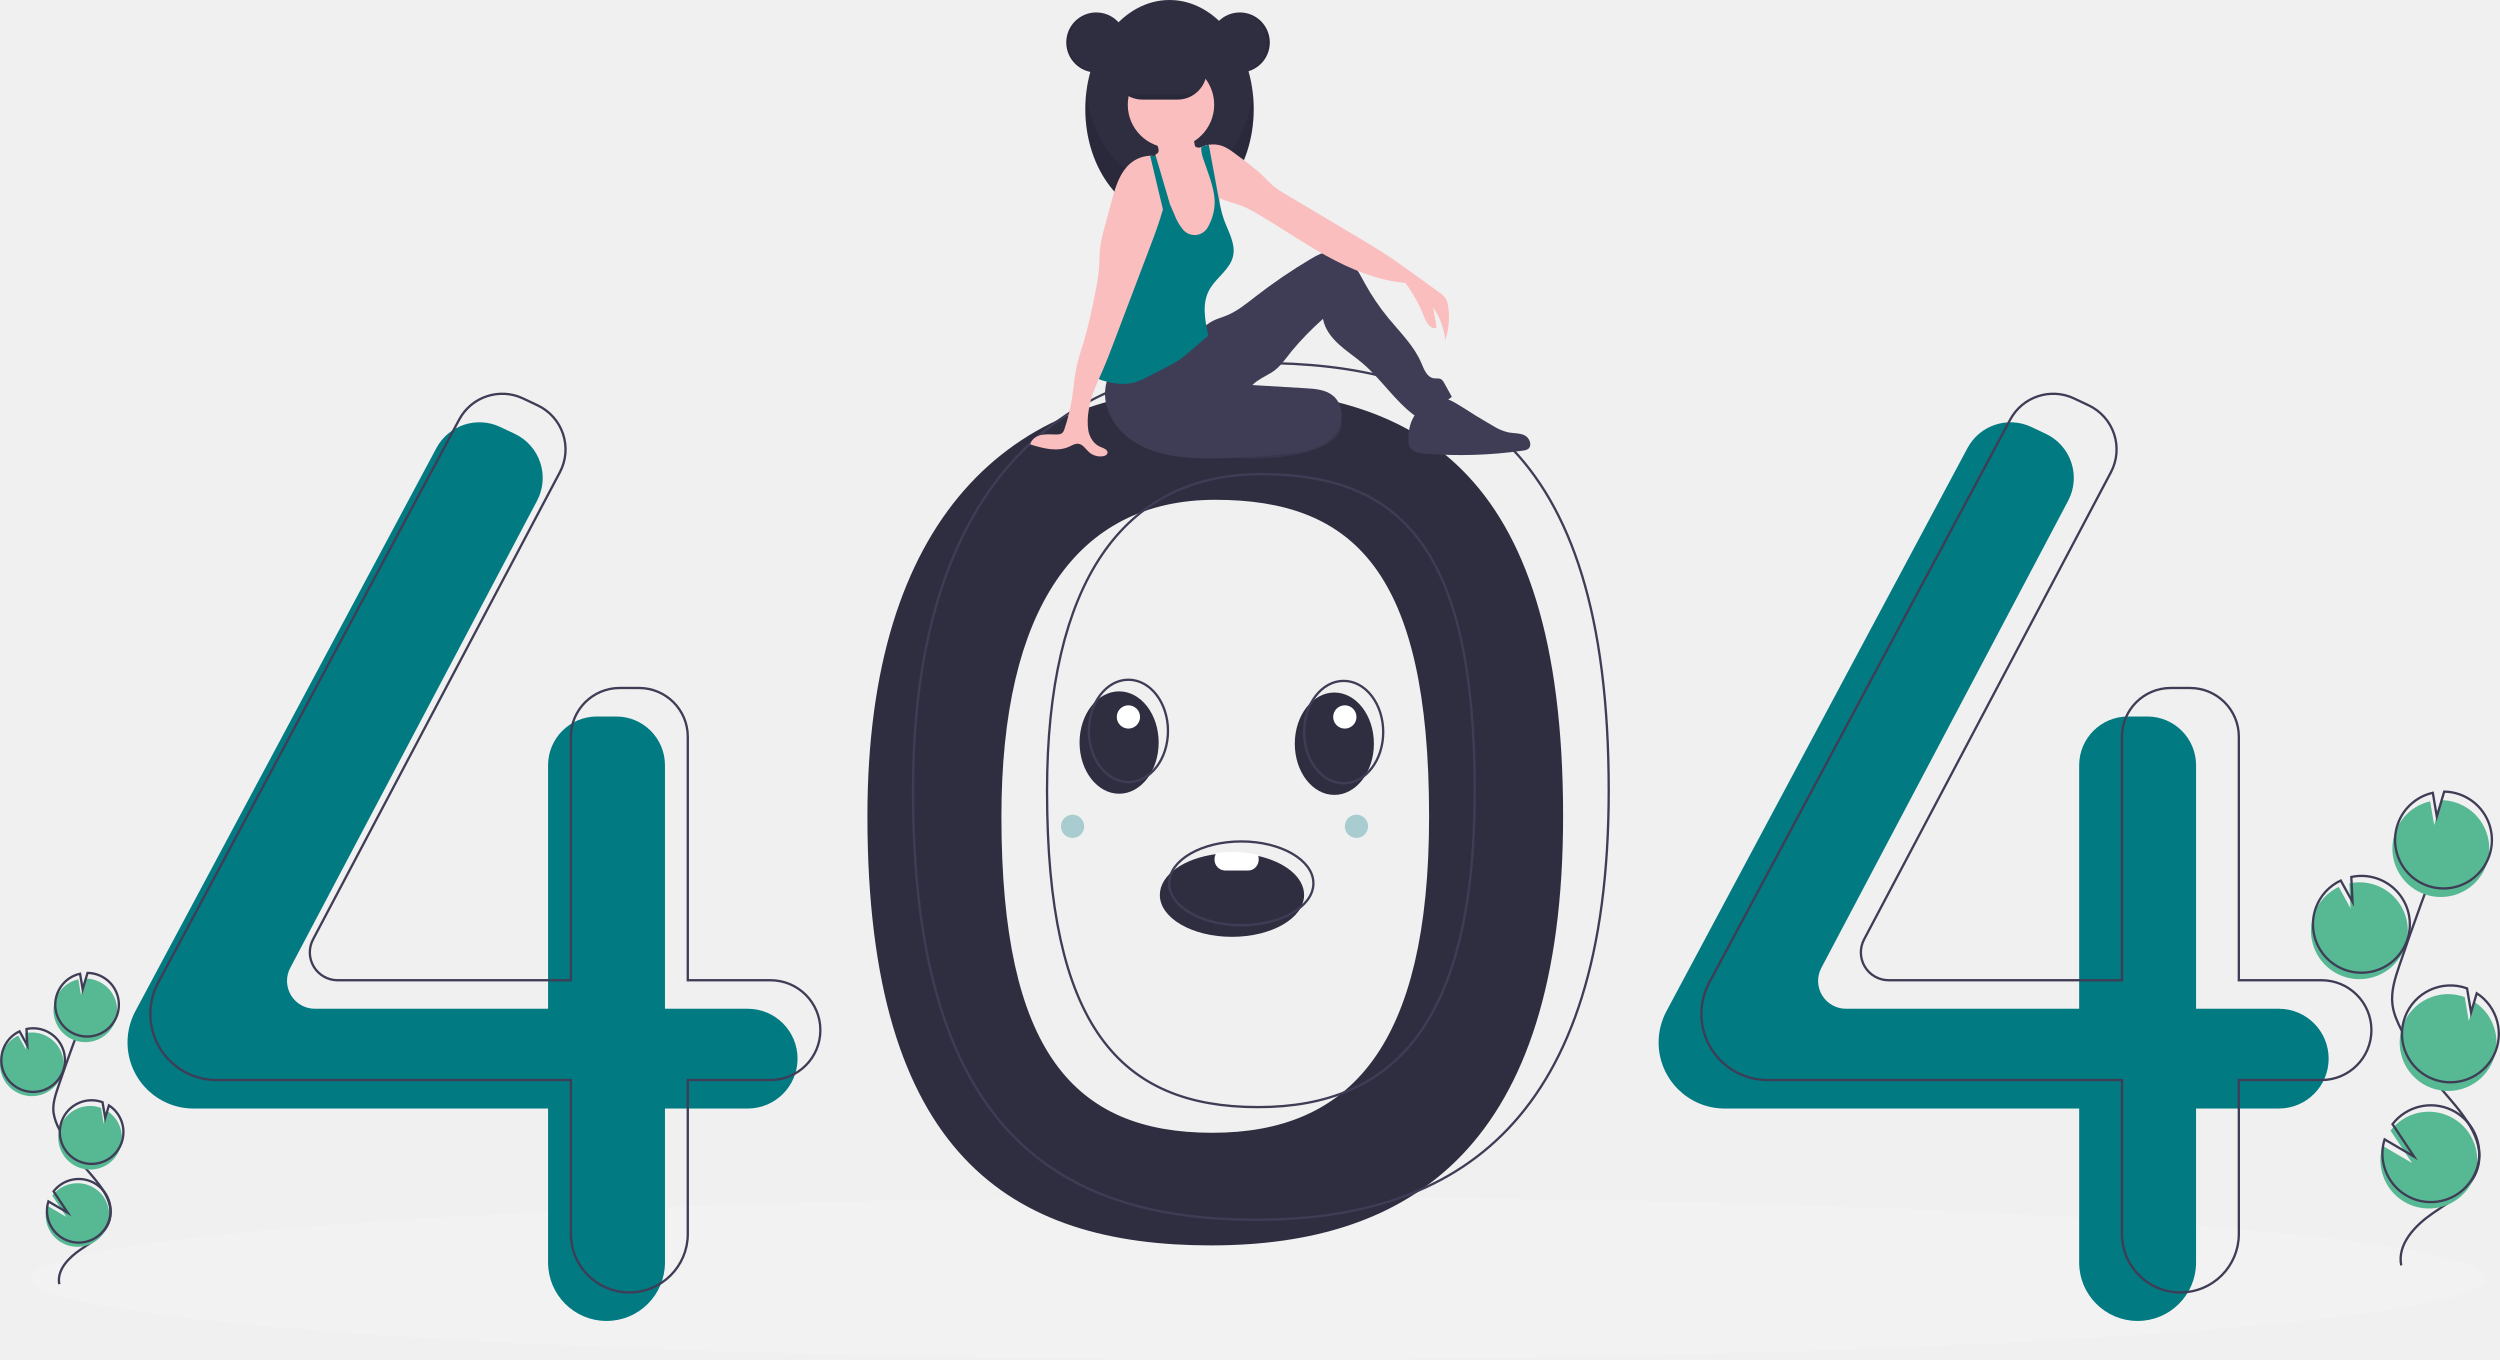
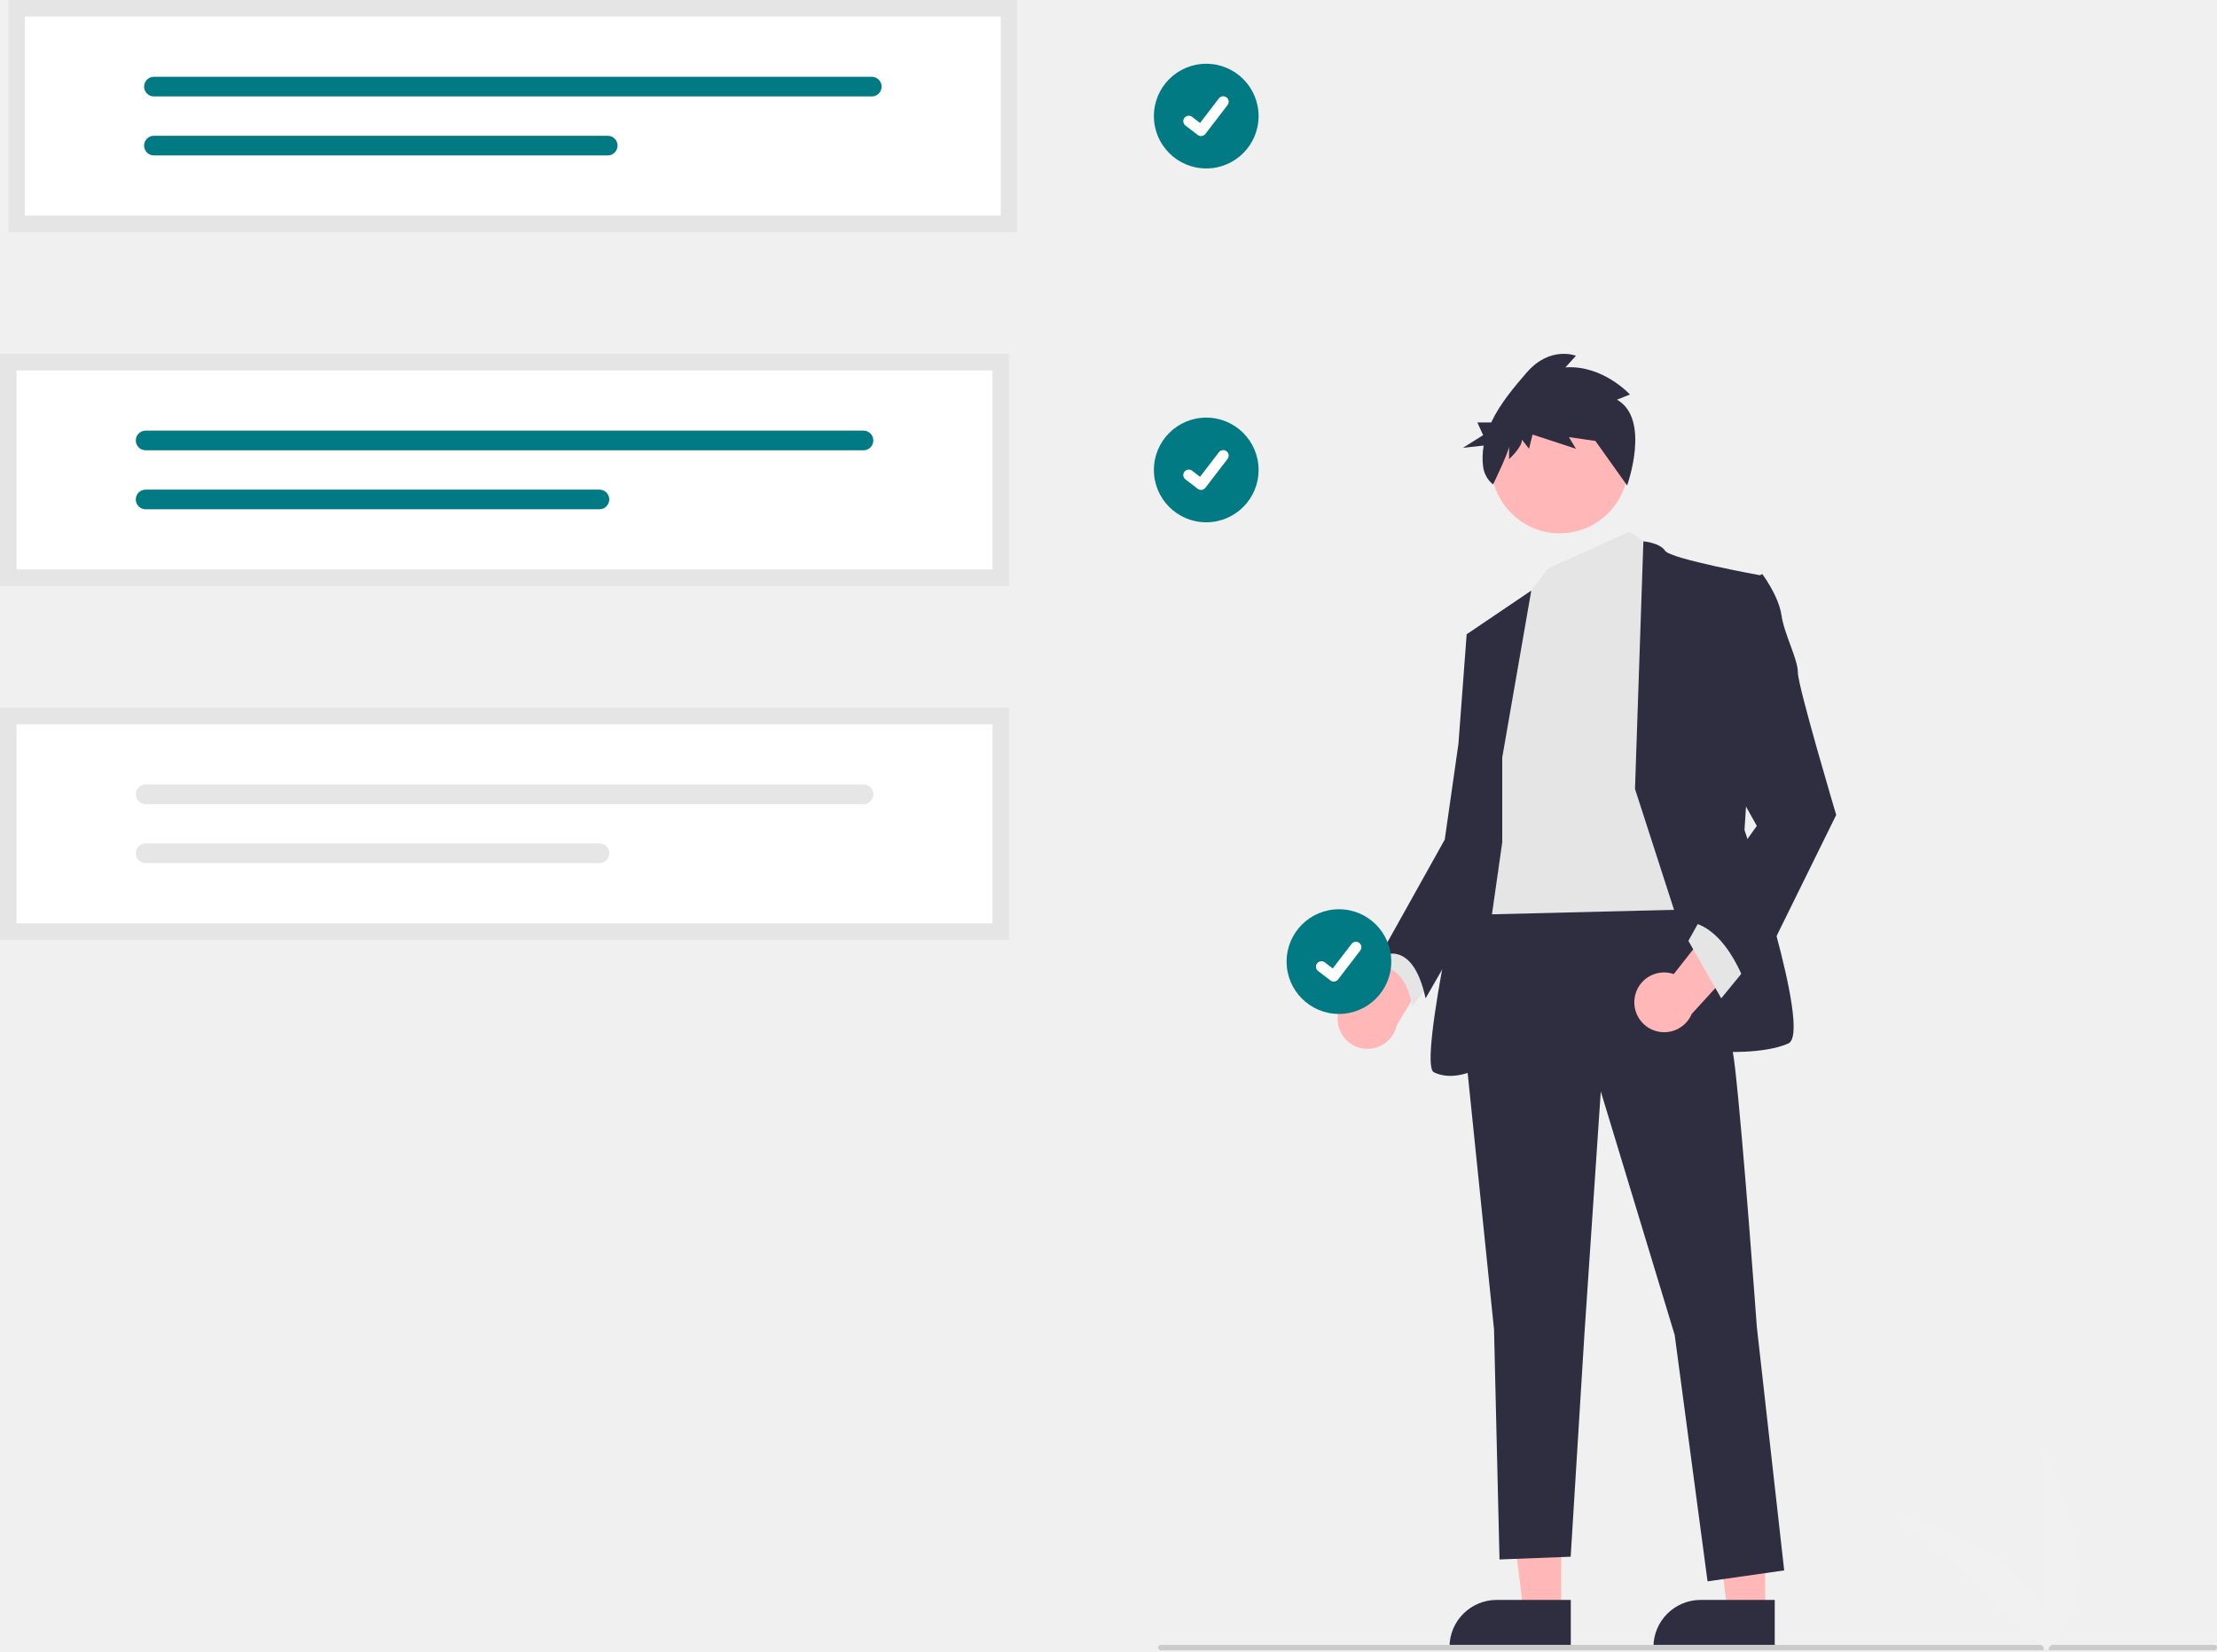
- <svg xmlns="http://www.w3.org/2000/svg" id="fd59ce54-f850-4dfc-bc34-dd7d379d600e" data-name="Layer 1" width="1074.392" height="584.231" viewBox="0 0 1074.392 584.231">
-   <ellipse cx="540.643" cy="549.309" rx="527.5" ry="34.922" fill="#f2f2f2" />
-   <path d="M583.48,324.894c-85.944,0-147.651,55.139-147.651,183.798,0,145.813,61.707,184.411,147.651,184.411s151.327-42.274,151.327-184.411C734.807,356.753,669.424,324.894,583.48,324.894Zm.565,319.808c-59.527,0-90.626-34.923-90.626-135.916,0-89.112,32.372-136.105,91.899-136.105s91.899,30.868,91.899,136.105C677.217,607.234,643.572,644.703,584.045,644.703Z" transform="translate(-63.054 -157.8845)" fill="#2f2e41" />
-   <path d="M384.365,591.401H348.831V486.762A20.956,20.956,0,0,0,327.875,465.806h-8.326a20.956,20.956,0,0,0-20.956,20.956V591.401H198.363a11.963,11.963,0,0,1-10.578-17.552l106.082-200.78A20.956,20.956,0,0,0,284.287,344.33l-6.262-2.957a20.956,20.956,0,0,0-27.429,9.07L121.214,592.475a28.416,28.416,0,0,0-3.356,13.396v0a28.416,28.416,0,0,0,28.416,28.416H298.593v66.167a25.119,25.119,0,0,0,25.119,25.119h0a25.119,25.119,0,0,0,25.119-25.119V634.287h35.534a21.443,21.443,0,0,0,21.443-21.443v0A21.443,21.443,0,0,0,384.365,591.401Z" transform="translate(-63.054 -157.8845)" fill="#017a82" />
-   <path d="M1042.362,591.401h-35.534V486.762A20.956,20.956,0,0,0,985.872,465.806h-8.326a20.956,20.956,0,0,0-20.956,20.956V591.401H856.359a11.963,11.963,0,0,1-10.578-17.552L951.864,373.069A20.956,20.956,0,0,0,942.284,344.33l-6.262-2.957a20.956,20.956,0,0,0-27.429,9.07L779.211,592.475a28.416,28.416,0,0,0-3.356,13.396v0a28.416,28.416,0,0,0,28.416,28.416H956.589v66.167a25.119,25.119,0,0,0,25.119,25.119h0a25.119,25.119,0,0,0,25.119-25.119V634.287h35.534a21.443,21.443,0,0,0,21.443-21.443v0A21.443,21.443,0,0,0,1042.362,591.401Z" transform="translate(-63.054 -157.8845)" fill="#017a82" />
-   <path d="M394.168,579.148H358.634V474.509a20.956,20.956,0,0,0-20.956-20.956h-8.326a20.956,20.956,0,0,0-20.956,20.956V579.148H208.165a11.963,11.963,0,0,1-10.578-17.552L303.67,360.816a20.956,20.956,0,0,0-9.58-28.739l-6.262-2.957a20.956,20.956,0,0,0-27.429,9.07L131.017,580.222a28.416,28.416,0,0,0-3.356,13.396v0a28.416,28.416,0,0,0,28.416,28.416H308.395v66.167a25.119,25.119,0,0,0,25.119,25.119h0a25.119,25.119,0,0,0,25.119-25.119V622.034h35.534a21.443,21.443,0,0,0,21.443-21.443v0A21.443,21.443,0,0,0,394.168,579.148Z" transform="translate(-63.054 -157.8845)" fill="none" stroke="#3f3d56" stroke-miterlimit="10" />
-   <path d="M1060.742,579.148h-35.534V474.509a20.956,20.956,0,0,0-20.956-20.956H995.925a20.956,20.956,0,0,0-20.956,20.956V579.148H874.739a11.963,11.963,0,0,1-10.578-17.552L970.244,360.816a20.956,20.956,0,0,0-9.58-28.739l-6.262-2.957a20.956,20.956,0,0,0-27.429,9.07L797.59,580.222a28.416,28.416,0,0,0-3.356,13.396v0a28.416,28.416,0,0,0,28.416,28.416H974.969v66.167a25.119,25.119,0,0,0,25.119,25.119h0a25.119,25.119,0,0,0,25.119-25.119V622.034h35.534a21.443,21.443,0,0,0,21.443-21.443v0A21.443,21.443,0,0,0,1060.742,579.148Z" transform="translate(-63.054 -157.8845)" fill="none" stroke="#3f3d56" stroke-miterlimit="10" />
-   <path d="M603.085,313.866c-85.944,0-147.651,55.139-147.651,183.798,0,145.813,61.707,184.411,147.651,184.411s151.327-42.274,151.327-184.411C754.412,345.725,689.029,313.866,603.085,313.866Zm.565,319.808c-59.527,0-90.626-34.923-90.626-135.916,0-89.112,32.372-136.105,91.899-136.105s91.899,30.868,91.899,136.105C696.822,596.206,663.177,633.675,603.65,633.675Z" transform="translate(-63.054 -157.8845)" fill="none" stroke="#3f3d56" stroke-miterlimit="10" />
-   <circle cx="471.141" cy="18.25" r="12.901" fill="#2f2e41" />
-   <ellipse cx="502.607" cy="46.885" rx="36.186" ry="46.885" fill="#2f2e41" />
-   <path d="M565.661,237.494c-18.128,0-33.141-17.271-35.776-39.805a60.976,60.976,0,0,0-.41,7.08c0,25.894,16.201,46.885,36.186,46.885s36.186-20.991,36.186-46.885a60.976,60.976,0,0,0-.41-7.08C598.803,220.224,583.789,237.494,565.661,237.494Z" transform="translate(-63.054 -157.8845)" opacity="0.1" />
-   <path d="M639.296,342.073c-.777,3.193-4.128,5.751-7.839,7.538-7.802,3.757-17.425,4.878-26.76,5.254a45.176,45.176,0,0,1-7.144-.132,20.537,20.537,0,0,1-12.251-5.631,1.681,1.681,0,0,1,.044-2.844c4.969-5.459,13.262-8.806,21.616-11.216,6.334-1.827,17.381-6.561,24.29-5.922C637.944,329.739,640.277,338.041,639.296,342.073Z" transform="translate(-63.054 -157.8845)" fill="#3f3d56" />
-   <path d="M639.296,342.073c-.777,3.193-4.128,5.751-7.839,7.538-7.802,3.757-17.425,4.878-26.76,5.254a45.176,45.176,0,0,1-7.144-.132,20.537,20.537,0,0,1-12.251-5.631,1.681,1.681,0,0,1,.044-2.844c4.969-5.459,13.262-8.806,21.616-11.216,6.334-1.827,17.381-6.561,24.29-5.922C637.944,329.739,640.277,338.041,639.296,342.073Z" transform="translate(-63.054 -157.8845)" opacity="0.1" />
-   <path d="M540.098,318.206a19.77,19.77,0,0,0-1.199,15.075,26.339,26.339,0,0,0,8.829,12.497c10.095,8.092,23.988,9.205,36.925,9.093a284.649,284.649,0,0,0,33.905-2.324,40.538,40.538,0,0,0,11.001-2.554c4.222-1.827,7.933-5.178,9.436-9.526s.436-9.672-3.134-12.574c-3.137-2.55-7.463-2.9-11.498-3.143l-23.088-1.387c2.281-2.308,5.318-3.614,8.096-5.292,3.685-2.226,6.134-5.965,8.813-9.335a129.001,129.001,0,0,1,13.439-13.817c.751,4.31,3.478,7.85,6.687,10.824s6.908,5.368,10.244,8.2c8.079,6.858,13.896,16.167,22.392,22.5a43.829,43.829,0,0,0,16.049-8.012l-3.302-5.981a3.94,3.94,0,0,0-1.245-1.553c-.935-.575-2.14-.279-3.225-.441-2.901-.435-4.168-3.784-5.306-6.487-3.125-7.422-9.108-13.18-14.218-19.404a98.009,98.009,0,0,1-9.996-14.723c-1.717-3.102-3.288-6.331-5.617-9.003s-5.594-4.773-9.139-4.781c-3.132-.007-6.021,1.584-8.714,3.183a230.477,230.477,0,0,0-23.63,16.099c-3.944,3.062-7.863,6.296-12.489,8.174-1.947.79-4,1.331-5.869,2.292-3.273,1.684-5.757,4.534-8.431,7.064C566.277,311.892,553.219,317.738,540.098,318.206Z" transform="translate(-63.054 -157.8845)" fill="#3f3d56" />
-   <path d="M588.374,253.983a23.774,23.774,0,0,1-1.734,8.033,10.045,10.045,0,0,1-5.768,5.573,12.375,12.375,0,0,1-5.623.182,10.882,10.882,0,0,1-4.582-1.561c-2.165-1.488-3.244-4.144-3.637-6.743-.393-2.596-.217-5.249-.469-7.863a42.944,42.944,0,0,0-1.202-6.255c-.17-.683-.343-1.362-.513-2.042-.167-.68-.33-1.359-.481-2.039-.138-.639-.267-1.281-.378-1.926-.091-.544-.173-1.092-.233-1.643a18.423,18.423,0,0,0-.809-4.811,14.607,14.607,0,0,0-1.687-2.854c-.286-.409-.563-.818-.818-1.243a5.89,5.89,0,0,1-.972-3.748,3.286,3.286,0,0,1,.148-.601c.025-.076.053-.151.085-.223A1.802,1.802,0,0,0,560.932,223.07a3.433,3.433,0,0,0-.148-1.778,11.318,11.318,0,0,0-.96-2.288c-.264-.478-1.161-1.34-1.167-1.888-.013-1.101,2.14-1.989,3.011-2.423a16.796,16.796,0,0,1,8.597-1.743c1.904.129,3.968.714,5.019,2.31.944,1.438.818,3.301,1.221,4.972a1.471,1.471,0,0,0,.299.664,1.341,1.341,0,0,0,.739.34,4.549,4.549,0,0,0,1.416.057h.003a2.931,2.931,0,0,0,.371-.054,4.957,4.957,0,0,0,2.033-.878q.585-.156,1.18-.255a.251.251,0,0,0,.047-.009c1.576,4.975,1.781,10.308,3.071,15.374.639,2.52,1.554,5.009,1.683,7.602.009.113.013.23.016.346.019.834-.047,1.674-.013,2.505a6.981,6.981,0,0,0,.126,1.114,15.611,15.611,0,0,0,.525,1.743l.009.028c.06.183.116.368.164.554.035.135.066.267.091.403l.003.009A14.938,14.938,0,0,1,588.374,253.983Z" transform="translate(-63.054 -157.8845)" fill="#fbbebe" />
-   <circle cx="503.237" cy="44.997" r="18.565" fill="#fbbebe" />
-   <path d="M684.157,304.033a30.445,30.445,0,0,0-5.236-14.103q.722,4.295,1.447,8.587a3.214,3.214,0,0,1-3.367-1.035,10.337,10.337,0,0,1-1.765-3.276,67.466,67.466,0,0,0-8.21-14.736c-11.819-.985-23.502-5.884-33.896-11.595-10.396-5.708-20.126-12.552-30.384-18.502a43.573,43.573,0,0,0-5.544-2.832c-3.21-1.287-6.812-1.954-9.855-3.468-.204-.101-.409-.208-.61-.318a12.578,12.578,0,0,1-1.945-1.306,10.344,10.344,0,0,1-.931-.856,20.351,20.351,0,0,1-3.559-5.953c-1.633-3.612-2.215-7.97-3.845-11.583a11.203,11.203,0,0,1,2.502-1.765h.003c.132-.069.264-.135.4-.198a11.94,11.94,0,0,1,2.004-.733q.585-.156,1.18-.255a.251.251,0,0,0,.047-.009,11.566,11.566,0,0,1,5.491.434c2.587.875,4.767,2.621,6.941,4.273a114.02,114.02,0,0,1,10.148,8.049c1.794,1.718,3.43,3.606,5.359,5.167a42.144,42.144,0,0,0,5.057,3.351q15.656,9.327,31.315,18.65c3.534,2.105,7.07,4.21,10.526,6.438,5.249,3.386,10.308,7.055,15.365,10.721q4.47,3.238,8.936,6.479a9.728,9.728,0,0,1,2.533,2.341,8.472,8.472,0,0,1,1.123,3.433A31.387,31.387,0,0,1,684.157,304.033Z" transform="translate(-63.054 -157.8845)" fill="#fbbebe" />
-   <path d="M592.977,267.944c-1.252,5.617-6.929,9.012-9.896,13.946-3.688,6.123-2.184,13.241-.799,20.255q-3.795,3.271-7.593,6.542c-1.397,1.199-2.794,2.404-4.298,3.464a57.351,57.351,0,0,1-6.86,3.94q-3.361,1.728-6.721,3.458a32.128,32.128,0,0,1-6.58,2.788c-4.415,1.133-9.103.34-13.471-.972a6.088,6.088,0,0,1-1.473-.601,2.394,2.394,0,0,1-.699-.632,3.911,3.911,0,0,1-.444-2.539c.444-7.351,2.24-14.547,4.031-21.69a85.26,85.26,0,0,1,3.848-12.577,85.077,85.077,0,0,1,5.415-10.151,68.368,68.368,0,0,1,7.929-11.514,18.479,18.479,0,0,0,3.675-4.739c1.117-2.549.686-5.472.913-8.247a17.148,17.148,0,0,1,1.633-6.007v-.003a17.093,17.093,0,0,1,1.743-2.882q.458,1.067.916,2.13.302.699.598,1.394.387.897.768,1.787,1.1,2.558,2.196,5.113a21.59,21.59,0,0,0,3.335,5.944,6.499,6.499,0,0,0,11.123-.853,21.261,21.261,0,0,0,2.272-6.013,19.215,19.215,0,0,0,.252-7.835c-.758-5.009-2.889-10.126-4.437-14.78a14.945,14.945,0,0,1-1.079-4.871,3.351,3.351,0,0,1,.057-.56c.009-.047.019-.098.028-.145a11.94,11.94,0,0,1,2.004-.733q.585-.156,1.18-.255,2.044,11.064,4.094,22.127c.032.173.066.346.098.522.195,1.057.393,2.115.614,3.169.198.957.412,1.91.651,2.857l.009.028c.082.321.167.639.255.957l.003.009c.242.868.513,1.731.818,2.58C590.938,257.475,594.164,262.629,592.977,267.944Z" transform="translate(-63.054 -157.8845)" fill="#017a82" />
-   <path d="M668.321,346.877a6.583,6.583,0,0,0,.61,3.143c1.162,2.124,3.95,2.606,6.362,2.805a188.377,188.377,0,0,0,42.266-1.288,4.886,4.886,0,0,0,2.151-.668c1.99-1.395.763-4.795-1.41-5.884s-4.751-.826-7.135-1.297a22.479,22.479,0,0,1-6.678-2.896q-7.252-4.167-14.293-8.688c-2.795-1.795-6.093-3.71-9.24-2.646C672.43,332.343,668.265,337.681,668.321,346.877Z" transform="translate(-63.054 -157.8845)" fill="#3f3d56" />
-   <path d="M564.437,240.874v.003c-.022.132-.044.261-.072.39-.035.214-.076.431-.116.645-.39,1.998-.868,3.987-1.419,5.963-1.51,5.459-3.534,10.831-5.541,16.123q-8.081,21.287-16.164,42.577c-1.359,3.575-2.716,7.152-4.261,10.654-.516,1.167-1.048,2.344-1.576,3.534-1.894,4.257-3.713,8.653-4.317,13.184a27.45,27.45,0,0,0-.192,9.04c.604,2.97,2.407,5.872,5.23,6.97,1.378.538,3.351,1.259,2.974,2.69-.204.787-1.098,1.171-1.901,1.303a7.312,7.312,0,0,1-5.966-1.718c-1.507-1.337-2.665-3.417-4.67-3.641-1.388-.151-2.665.68-3.936,1.262-5.186,2.369-11.227.711-16.674-.972.428-2.206,2.643-3.66,4.843-4.1,2.199-.444,4.474-.129,6.718-.189a3.51,3.51,0,0,0,2.042-.525,3.705,3.705,0,0,0,1.101-1.882,78.964,78.964,0,0,0,3.213-13.147c.724-4.666,1.026-9.405,2.058-14.015.802-3.597,2.042-7.08,3.106-10.61a224.682,224.682,0,0,0,5.06-22.077,78.02,78.02,0,0,0,1.425-9.368c.179-2.612.094-5.236.346-7.838a60.888,60.888,0,0,1,2.111-9.997q1.444-5.348,2.885-10.689c1.425-5.271,2.955-10.746,6.567-14.843a13.962,13.962,0,0,1,10.028-4.789,9.882,9.882,0,0,1,2.13.23c.116.028.233.057.349.088a8.634,8.634,0,0,1,2.174.9c1.114-.708,1.68-.459,2.42.632a6.973,6.973,0,0,1,.881,3.795A52.424,52.424,0,0,1,564.437,240.874Z" transform="translate(-63.054 -157.8845)" fill="#fbbebe" />
-   <path d="M565.661,245.046l-.047.047-.255.255-2.53,2.527-1.24-5.208-4.251-17.854a9.882,9.882,0,0,1,2.13.23,3.286,3.286,0,0,1,.148-.601l.201.689,1.441,4.902,2.728,9.308.45,1.532v.003Z" transform="translate(-63.054 -157.8845)" fill="#017a82" />
-   <path d="M581.715,188.087a12.582,12.582,0,0,1-3.7,8.896,12.314,12.314,0,0,1-1.36,1.176,12.528,12.528,0,0,1-7.536,2.524H554.023a12.59,12.59,0,0,1,0-25.18h15.096A12.629,12.629,0,0,1,581.715,188.087Z" transform="translate(-63.054 -157.8845)" fill="#2f2e41" />
-   <circle cx="532.815" cy="18.25" r="12.901" fill="#2f2e41" />
-   <path d="M595.554,163.234c-.158,0-.315.006-.472.012a12.898,12.898,0,0,1,0,25.778c.157.006.314.012.472.012a12.901,12.901,0,1,0,0-25.802Z" transform="translate(-63.054 -157.8845)" opacity="0.1" />
-   <path d="M534.195,163.234c.158,0,.315.006.472.012a12.898,12.898,0,0,0,0,25.778c-.157.006-.314.012-.472.012a12.901,12.901,0,0,1,0-25.802Z" transform="translate(-63.054 -157.8845)" opacity="0.1" />
-   <path d="M576.655,198.159a12.528,12.528,0,0,1-7.536,2.524H554.023a12.528,12.528,0,0,1-7.536-2.524Z" transform="translate(-63.054 -157.8845)" opacity="0.1" />
-   <path d="M674.14,291.64s3.252,9.372,6.229,6.876L677.996,286.267Z" transform="translate(-63.054 -157.8845)" fill="#fbbebe" />
-   <path d="M1069.918,577.434a20.813,20.813,0,1,0,2.772-39.915l.521,10.712-5.068-9.18a20.734,20.734,0,0,0-10.684,11.723,20.408,20.408,0,0,0-1.197,5.63A20.809,20.809,0,0,0,1069.918,577.434Z" transform="translate(-63.054 -157.8845)" fill="#57b894" />
-   <path d="M1094.995,701.678c-1.789-9.11,5.963-17.187,13.621-22.437s16.605-10.408,19.218-19.317c3.755-12.804-7.43-24.53-16.136-34.642a125.3,125.3,0,0,1-16.524-24.557c-1.811-3.533-3.476-7.225-3.952-11.166-.686-5.675,1.137-11.323,2.974-16.737q9.179-27.052,19.628-53.65" transform="translate(-63.054 -157.8845)" fill="none" stroke="#3f3d56" stroke-miterlimit="10" />
-   <path d="M1070.775,574.676a20.813,20.813,0,1,0,2.772-39.915l.521,10.712-5.068-9.18a20.734,20.734,0,0,0-10.684,11.723,20.408,20.408,0,0,0-1.197,5.63A20.809,20.809,0,0,0,1070.775,574.676Z" transform="translate(-63.054 -157.8845)" fill="none" stroke="#3f3d56" stroke-miterlimit="10" />
-   <path d="M1092.451,515.473a20.788,20.788,0,0,1,14.98-13.198l1.714,10.184,3.177-10.696a20.81,20.81,0,1,1-19.871,13.71Z" transform="translate(-63.054 -157.8845)" fill="#57b894" />
-   <path d="M1093.594,511.795a20.788,20.788,0,0,1,14.98-13.198l1.714,10.184,3.177-10.696a20.81,20.81,0,1,1-19.871,13.71Z" transform="translate(-63.054 -157.8845)" fill="none" stroke="#3f3d56" stroke-miterlimit="10" />
-   <path d="M1108.045,625.489a20.81,20.81,0,0,0,18.419-37.023l-2.441,8.219-1.731-10.304a.362.362,0,0,0-.053-.02,20.811,20.811,0,1,0-14.194,39.127Z" transform="translate(-63.054 -157.8845)" fill="#57b894" />
-   <path d="M1109.035,621.764a20.81,20.81,0,0,0,18.419-37.023l-2.441,8.219-1.731-10.304a.362.362,0,0,0-.053-.02,20.811,20.811,0,1,0-14.194,39.127Z" transform="translate(-63.054 -157.8845)" fill="none" stroke="#3f3d56" stroke-miterlimit="10" />
-   <path d="M1086.378,660.051a20.801,20.801,0,1,0,4.011-16.297l9.273,13.957-12.67-7.408A20.616,20.616,0,0,0,1086.378,660.051Z" transform="translate(-63.054 -157.8845)" fill="#57b894" />
-   <path d="M1087.235,657.294a20.801,20.801,0,1,0,4.011-16.297l9.273,13.957-12.67-7.408A20.616,20.616,0,0,0,1087.235,657.294Z" transform="translate(-63.054 -157.8845)" fill="none" stroke="#3f3d56" stroke-miterlimit="10" />
-   <path d="M72.061,628.133a13.674,13.674,0,1,0,1.821-26.225l.342,7.038-3.33-6.032a13.623,13.623,0,0,0-7.019,7.702,13.409,13.409,0,0,0-.787,3.699A13.672,13.672,0,0,0,72.061,628.133Z" transform="translate(-63.054 -157.8845)" fill="#57b894" />
-   <path d="M88.538,709.763c-1.175-5.986,3.918-11.292,8.949-14.741s10.91-6.838,12.626-12.692c2.467-8.412-4.882-16.117-10.601-22.76A82.324,82.324,0,0,1,88.656,643.436a22.21,22.21,0,0,1-2.597-7.336c-.451-3.729.747-7.439,1.954-10.996q6.031-17.773,12.896-35.249" transform="translate(-63.054 -157.8845)" fill="none" stroke="#3f3d56" stroke-miterlimit="10" />
-   <path d="M72.625,626.321a13.674,13.674,0,1,0,1.821-26.225l.342,7.038L71.458,601.103a13.623,13.623,0,0,0-7.019,7.702,13.409,13.409,0,0,0-.787,3.699A13.672,13.672,0,0,0,72.625,626.321Z" transform="translate(-63.054 -157.8845)" fill="none" stroke="#3f3d56" stroke-miterlimit="10" />
-   <path d="M86.866,587.423a13.658,13.658,0,0,1,9.842-8.671l1.126,6.691,2.087-7.027a13.673,13.673,0,1,1-13.055,9.007Z" transform="translate(-63.054 -157.8845)" fill="#57b894" />
-   <path d="M87.617,585.007a13.658,13.658,0,0,1,9.842-8.671l1.126,6.691L100.673,576a13.673,13.673,0,1,1-13.055,9.007Z" transform="translate(-63.054 -157.8845)" fill="none" stroke="#3f3d56" stroke-miterlimit="10" />
-   <path d="M97.112,659.706a13.673,13.673,0,0,0,12.102-24.325l-1.604,5.4-1.137-6.77a.238.238,0,0,0-.035-.013,13.673,13.673,0,1,0-9.326,25.707Z" transform="translate(-63.054 -157.8845)" fill="#57b894" />
-   <path d="M97.762,657.259a13.673,13.673,0,0,0,12.102-24.325l-1.604,5.4-1.137-6.77a.238.238,0,0,0-.035-.013,13.673,13.673,0,1,0-9.326,25.707Z" transform="translate(-63.054 -157.8845)" fill="none" stroke="#3f3d56" stroke-miterlimit="10" />
-   <path d="M82.876,682.414a13.667,13.667,0,1,0,2.635-10.708l6.092,9.17-8.324-4.867A13.545,13.545,0,0,0,82.876,682.414Z" transform="translate(-63.054 -157.8845)" fill="#57b894" />
-   <path d="M83.439,680.602a13.667,13.667,0,1,0,2.635-10.708l6.092,9.17-8.324-4.867A13.545,13.545,0,0,0,83.439,680.602Z" transform="translate(-63.054 -157.8845)" fill="none" stroke="#3f3d56" stroke-miterlimit="10" />
-   <ellipse cx="480.946" cy="319.115" rx="17" ry="22" fill="#2f2e41" />
-   <ellipse cx="573.446" cy="319.615" rx="17" ry="22" fill="#2f2e41" />
-   <path d="M623.5,542.5c0,9.94-13.88,18-31,18s-31-8.06-31-18c0-8.61,10.41-15.81,24.32-17.57a50.104,50.104,0,0,1,6.68-.43,50.699,50.699,0,0,1,11.13,1.2C615.25,528.29,623.5,534.84,623.5,542.5Z" transform="translate(-63.054 -157.8845)" fill="#2f2e41" />
-   <ellipse cx="484.946" cy="314.115" rx="17" ry="22" fill="none" stroke="#3f3d56" stroke-miterlimit="10" />
-   <ellipse cx="577.446" cy="314.615" rx="17" ry="22" fill="none" stroke="#3f3d56" stroke-miterlimit="10" />
-   <ellipse cx="533.446" cy="379.615" rx="31" ry="18" fill="none" stroke="#3f3d56" stroke-miterlimit="10" />
-   <path d="M604,527.2a4.937,4.937,0,0,1-1.32,3.392A4.339,4.339,0,0,1,599.5,532h-10a4.664,4.664,0,0,1-4.5-4.8,4.905,4.905,0,0,1,.82-2.741A47.02,47.02,0,0,1,592.5,524a47.665,47.665,0,0,1,11.13,1.28A5.067,5.067,0,0,1,604,527.2Z" transform="translate(-63.054 -157.8845)" fill="#fff" />
-   <circle cx="484.946" cy="308.115" r="5" fill="#fff" />
-   <circle cx="577.946" cy="308.115" r="5" fill="#fff" />
-   <circle cx="582.946" cy="355.115" r="5" fill="#017a82" opacity="0.3" />
-   <circle cx="460.946" cy="355.115" r="5" fill="#017a82" opacity="0.3" />
+ <svg xmlns="http://www.w3.org/2000/svg" id="a644d002-dee1-4c60-b6d8-14071a55f848" data-name="Layer 1" width="801.921" height="597.457" viewBox="0 0 801.921 597.457">
+   <circle id="a21b076b-2a02-49a5-bb32-17a8ec3aa4f0" data-name="Ellipse 44" cx="436.314" cy="42" r="18.934" fill="#017a84" />
+   <path id="e6e13b85-c0f0-465c-a6f6-5f502d6349d1" data-name="Path 395" d="M633.477,200.494a1.964,1.964,0,0,1-1.181-.393l-.021-.016-4.45-3.404A1.977,1.977,0,0,1,630.231,193.543l2.882,2.21,6.811-8.885a1.977,1.977,0,0,1,2.771-.366l.001 0-.042.059.043-.059a1.979,1.979,0,0,1,.366,2.772l-8.011,10.447a1.978,1.978,0,0,1-1.573.771Z" transform="translate(-199.0394 -151.2713)" fill="#fff" />
+   <circle id="a589868e-34c5-408c-9ae2-7552629e8089" data-name="Ellipse 44" cx="436.314" cy="170" r="18.934" fill="#017a84" />
+   <path id="e165961b-e395-421d-ab84-b3c9bf16c3b4" data-name="Path 395" d="M633.477,328.494a1.964,1.964,0,0,1-1.181-.393l-.021-.016-4.45-3.404A1.977,1.977,0,1,1,630.231,321.543l2.882,2.21,6.811-8.885a1.977,1.977,0,0,1,2.771-.366l.001 0-.042.059.043-.059a1.979,1.979,0,0,1,.366,2.772l-8.011,10.447a1.978,1.978,0,0,1-1.573.771Z" transform="translate(-199.0394 -151.2713)" fill="#fff" />
+   <path d="M682.904,520.23a10.746,10.746,0,0,1,12.209-11.065l17.341-34.022,9.799,17.256-17.97,29.663a10.804,10.804,0,0,1-21.379-1.831Z" transform="translate(-199.0394 -151.2713)" fill="#ffb7b7" />
+   <polygon points="564.71 583.194 551.101 583.193 544.627 530.702 564.712 530.703 564.71 583.194" fill="#ffb7b7" />
+   <path d="M767.22,747.657l-43.88-.002v-.555a17.08,17.08,0,0,1,17.08-17.079h.001l26.801.001Z" transform="translate(-199.0394 -151.2713)" fill="#2f2e41" />
+   <polygon points="638.483 583.194 624.874 583.193 618.4 530.702 638.485 530.703 638.483 583.194" fill="#ffb7b7" />
+   <path d="M840.993,747.657l-43.881-.002v-.555a17.08,17.08,0,0,1,17.08-17.079h.001l26.801.001Z" transform="translate(-199.0394 -151.2713)" fill="#2f2e41" />
+   <path d="M703.806,490.62l-5.941,9.902s9.902,0,11.882,14.852l7.921-9.902Z" transform="translate(-199.0394 -151.2713)" fill="#e5e5e5" />
+   <path d="M807.772,469.827s15.842,41.586,18.813,67.33,7.921,94.064,7.921,94.064l9.902,88.123-27.724,3.961-11.882-89.113-26.734-88.123-5.941,88.123-4.951,80.202-25.744.99-1.98-83.173-10.892-105.946,5.941-50.498Z" transform="translate(-199.0394 -151.2713)" fill="#2f2e41" />
+   <circle cx="564.176" cy="168.164" r="24.754" fill="#ffb7b7" />
+   <polygon points="589.424 192.312 599.326 199.242 612.198 328.952 531.996 330.932 542.888 240.829 552.789 215.085 559.936 205.636 589.424 192.312" fill="#e5e5e5" />
+   <path d="M790.444,436.657l3.03-89.567s5.882.454,7.862,3.424,34.655,8.911,34.655,8.911l-5.941,92.084s24.754,73.271,15.842,77.232-24.754,2.97-24.754,2.97Z" transform="translate(-199.0394 -151.2713)" fill="#2f2e41" />
+   <path d="M742.422,425.27l10.504-60.365L729.55,380.713,735.491,424.28l-4.951,29.704s-18.813,82.182-12.872,85.153,12.872,0,12.872,0L742.422,455.965Z" transform="translate(-199.0394 -151.2713)" fill="#2f2e41" />
+   <path d="M736.481,378.733,729.55,380.713l-2.97,39.606-4.951,34.655L697.865,497.551s11.882-7.921,16.833,14.852l26.171-45.564Z" transform="translate(-199.0394 -151.2713)" fill="#2f2e41" />
+   <path d="M783.938,295.851l4.668-1.869s-9.76-10.745-23.339-9.811l3.819-4.205s-9.336-3.737-17.823,6.073c-4.462,5.157-9.623,11.22-12.841,18.049h-4.999l2.086,4.594-7.302,4.594,7.495-.825a25.672,25.672,0,0,0-.203,7.62,9.859,9.859,0,0,0,3.61,6.45h0s5.789-11.983,5.789-13.851v4.672s4.668-4.205,4.668-7.008l2.546,3.27,1.273-5.139,15.701,5.139-2.546-4.205,9.76,1.402-3.819-5.139,15.111,21.221S796.244,302.858,783.938,295.851Z" transform="translate(-199.0394 -151.2713)" fill="#2f2e41" />
+   <path d="M790.339,512.11a10.746,10.746,0,0,1,14.125-8.485l23.616-30.009,6.262,18.83-23.386,25.61a10.804,10.804,0,0,1-20.617-5.946Z" transform="translate(-199.0394 -151.2713)" fill="#ffb7b7" />
+   <polygon points="631.506 350.24 622.595 361.132 610.713 340.339 615.663 331.428 631.506 350.24" fill="#e5e5e5" />
+   <path d="M828.565,362.891l7.921-3.961s5.941,7.921,6.931,14.852,5.941,15.842,5.941,20.793,13.862,51.488,13.862,51.488L831.535,510.423s-6.931-23.764-21.783-25.744l24.754-34.655-13.862-24.754Z" transform="translate(-199.0394 -151.2713)" fill="#2f2e41" />
+   <path d="M999.961,748.267h-381a1,1,0,0,1,0-2h381a1,1,0,0,1,0,2Z" transform="translate(-199.0394 -151.2713)" fill="#cbcbcb" />
+   <path d="M564.039,363.271h-365v-84h365Z" transform="translate(-199.0394 -151.2713)" fill="#fff" />
+   <path d="M251.717,307.046a3.556,3.556,0,0,0,0,7.113H511.377a3.556,3.556,0,0,0,0-7.113Z" transform="translate(-199.0394 -151.2713)" fill="#017a84" />
+   <path d="M251.717,328.384a3.556,3.556,0,0,0-.015,7.113H415.862a3.556,3.556,0,1,0,0-7.113Z" transform="translate(-199.0394 -151.2713)" fill="#017a84" />
+   <path d="M564.039,363.271h-365v-84h365Zm-359-6h353v-72h-353Z" transform="translate(-199.0394 -151.2713)" fill="#e5e5e5" />
+   <path d="M564.039,491.271h-365v-84h365Z" transform="translate(-199.0394 -151.2713)" fill="#fff" />
+   <path d="M251.717,435.046a3.556,3.556,0,0,0,0,7.113H511.377a3.556,3.556,0,0,0,0-7.113Z" transform="translate(-199.0394 -151.2713)" fill="#e6e6e6" />
+   <path d="M251.717,456.384a3.556,3.556,0,0,0-.015,7.113H415.862a3.556,3.556,0,1,0,0-7.113Z" transform="translate(-199.0394 -151.2713)" fill="#e6e6e6" />
+   <path d="M564.039,491.271h-365v-84h365Zm-359-6h353v-72h-353Z" transform="translate(-199.0394 -151.2713)" fill="#e5e5e5" />
+   <path d="M567.039,235.271h-365v-84h365Z" transform="translate(-199.0394 -151.2713)" fill="#fff" />
+   <path d="M254.717,179.046a3.556,3.556,0,0,0,0,7.113H514.377a3.556,3.556,0,0,0,0-7.113Z" transform="translate(-199.0394 -151.2713)" fill="#017a84" />
+   <path d="M254.717,200.384a3.556,3.556,0,0,0-.015,7.113H418.862a3.556,3.556,0,1,0,0-7.113Z" transform="translate(-199.0394 -151.2713)" fill="#017a84" />
+   <path d="M567.039,235.271h-365v-84h365Zm-359-6h353v-72h-353Z" transform="translate(-199.0394 -151.2713)" fill="#e5e5e5" />
+   <path d="M938.287,748.729v-72.34S966.479,727.675,938.287,748.729Z" transform="translate(-199.0394 -151.2713)" fill="#f1f1f1" />
+   <path d="M940.029,748.716l-53.29-48.921S943.584,713.71,940.029,748.716Z" transform="translate(-199.0394 -151.2713)" fill="#f1f1f1" />
+   <circle id="b5ebad9a-150e-4d35-a0fa-e0e6655123db" data-name="Ellipse 44" cx="484.314" cy="347.846" r="18.934" fill="#017a84" />
+   <path id="a3d97315-c3ee-404f-9bfd-8b2853817976" data-name="Path 395" d="M681.477,506.34a1.964,1.964,0,0,1-1.181-.393l-.021-.016-4.45-3.404a1.977,1.977,0,1,1,2.406-3.139l2.882,2.21,6.811-8.885a1.977,1.977,0,0,1,2.771-.366l.001 0-.042.059.043-.059a1.979,1.979,0,0,1,.366,2.772l-8.011,10.447a1.978,1.978,0,0,1-1.573.771Z" transform="translate(-199.0394 -151.2713)" fill="#fff" />
</svg>
